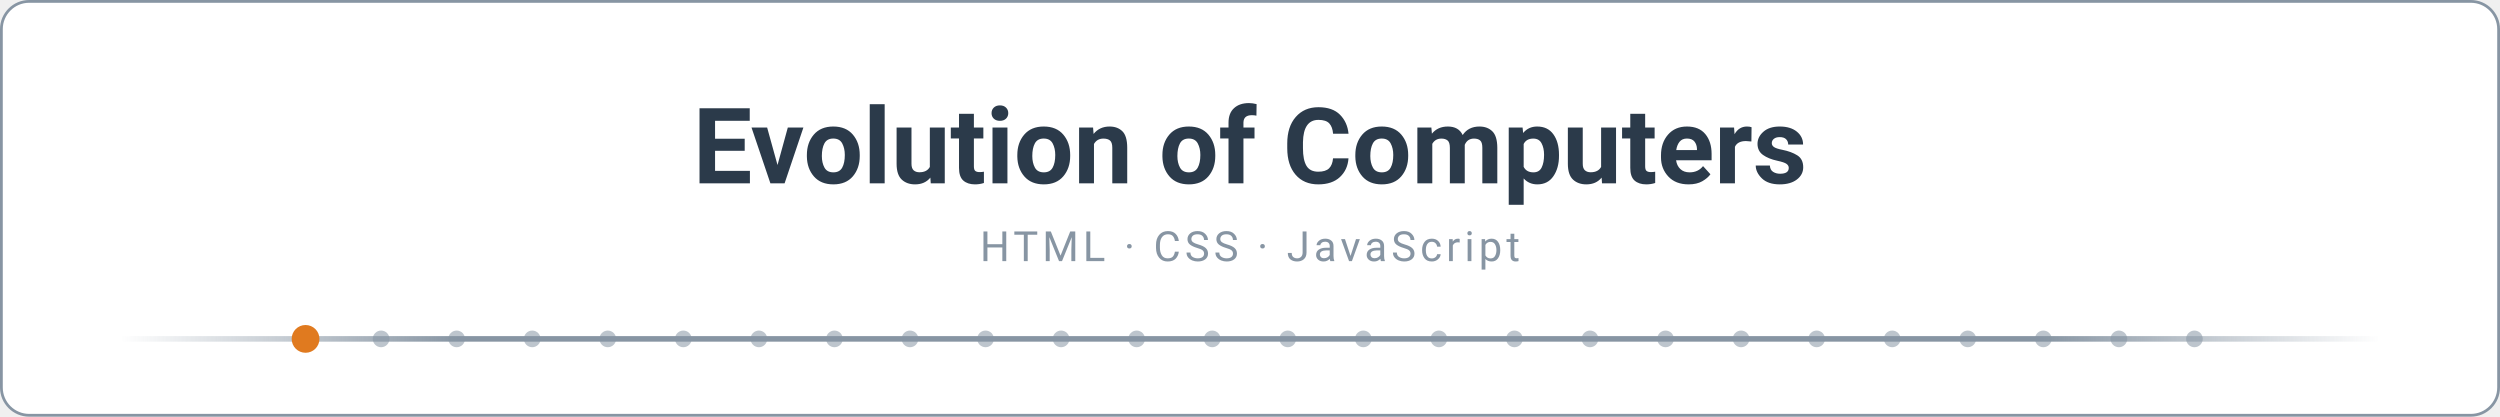
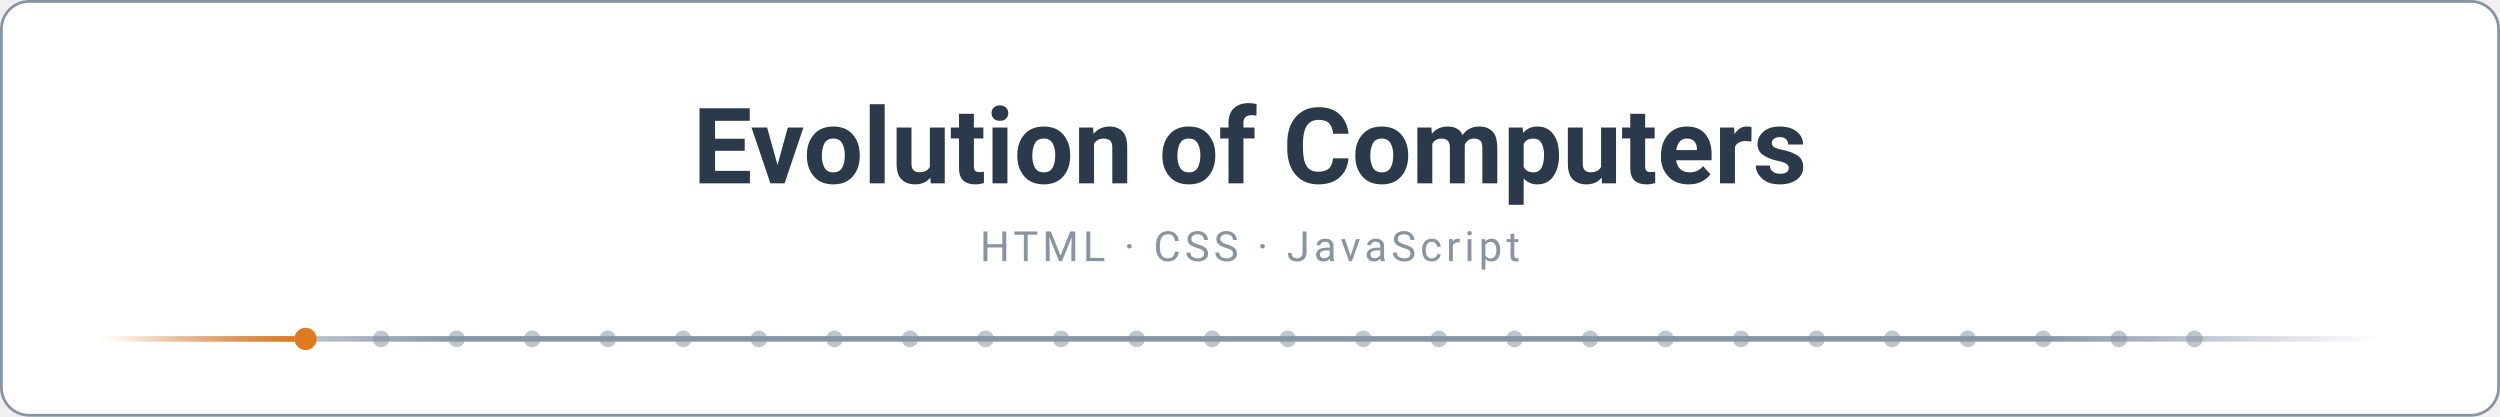
<svg xmlns="http://www.w3.org/2000/svg" viewBox="0 0 900 150" width="900" height="150" role="img" aria-label="Evolution of Computers. HTML, CSS, JavaScript.">
  <style>
    .t { font-family: system-ui, -apple-system, "Segoe UI", Roboto, sans-serif; text-anchor: middle; }
-     /* 26 dots, 27.2 px apart: 26 stepped positions from the first dot to the last; the loop starts in the middle */
-     .hop { animation: hop 13s steps(26, jump-none) -6.5s infinite alternate; }
-     @keyframes hop { from { transform: translateX(0); } to { transform: translateX(680px); } }
+     /* the accent dot drifts slowly from the first dot to the last (about 7 px/s), fades in and out at the ends, never reverses; the loop starts in the middle */
+     .hop { animation: hop 100s linear -50s infinite; }
+     @keyframes hop {
+       0% { transform: translateX(0); opacity: 0; }
+       8% { opacity: 0.7; }
+       92% { opacity: 0.7; }
+       100% { transform: translateX(680px); opacity: 0; }
+     }
  </style>
  <defs>
+     <linearGradient id="tail" x1="0" x2="1" y1="0" y2="0">
+       <stop offset="0" stop-color="#e07a1f" stop-opacity="0" />
+       <stop offset="1" stop-color="#e07a1f" />
+     </linearGradient>
    <linearGradient id="fade" x1="0" x2="1" y1="0" y2="0">
      <stop offset="0" stop-color="#8795a3" stop-opacity="0" />
      <stop offset="0.15" stop-color="#8795a3" />
      <stop offset="0.85" stop-color="#8795a3" />
      <stop offset="1" stop-color="#8795a3" stop-opacity="0" />
    </linearGradient>
  </defs>
  <rect x="0.5" y="0.5" width="899" height="149" rx="10" fill="#ffffff" stroke="#8795a3" />
  <text class="t" x="450" y="66" font-size="38" font-weight="700" fill="#2b3a4a">Evolution of Computers</text>
  <text class="t" x="450" y="94" font-size="15" letter-spacing="1.5" fill="#8795a3">HTML · CSS · JavaScript</text>
  <rect x="40" y="121" width="820" height="2" fill="url(#fade)" />
  <g fill="#8795a3" fill-opacity="0.55">
    <circle cx="110.0" cy="122" r="3" />
    <circle cx="137.2" cy="122" r="3" />
    <circle cx="164.4" cy="122" r="3" />
    <circle cx="191.6" cy="122" r="3" />
    <circle cx="218.8" cy="122" r="3" />
    <circle cx="246.0" cy="122" r="3" />
    <circle cx="273.2" cy="122" r="3" />
    <circle cx="300.4" cy="122" r="3" />
    <circle cx="327.6" cy="122" r="3" />
    <circle cx="354.8" cy="122" r="3" />
    <circle cx="382.0" cy="122" r="3" />
    <circle cx="409.2" cy="122" r="3" />
    <circle cx="436.4" cy="122" r="3" />
    <circle cx="463.6" cy="122" r="3" />
    <circle cx="490.8" cy="122" r="3" />
    <circle cx="518.0" cy="122" r="3" />
    <circle cx="545.2" cy="122" r="3" />
    <circle cx="572.4" cy="122" r="3" />
    <circle cx="599.6" cy="122" r="3" />
    <circle cx="626.8" cy="122" r="3" />
    <circle cx="654.0" cy="122" r="3" />
    <circle cx="681.2" cy="122" r="3" />
    <circle cx="708.4" cy="122" r="3" />
    <circle cx="735.6" cy="122" r="3" />
    <circle cx="762.8" cy="122" r="3" />
    <circle cx="790.0" cy="122" r="3" />
  </g>
-   <circle class="hop" cx="110" cy="122" r="5" fill="#e07a1f" />
+   <g class="hop">
+     <rect x="36" y="121" width="70" height="2" fill="url(#tail)" />
+     <circle cx="110" cy="122" r="4" fill="#e07a1f" />
+   </g>
</svg>
